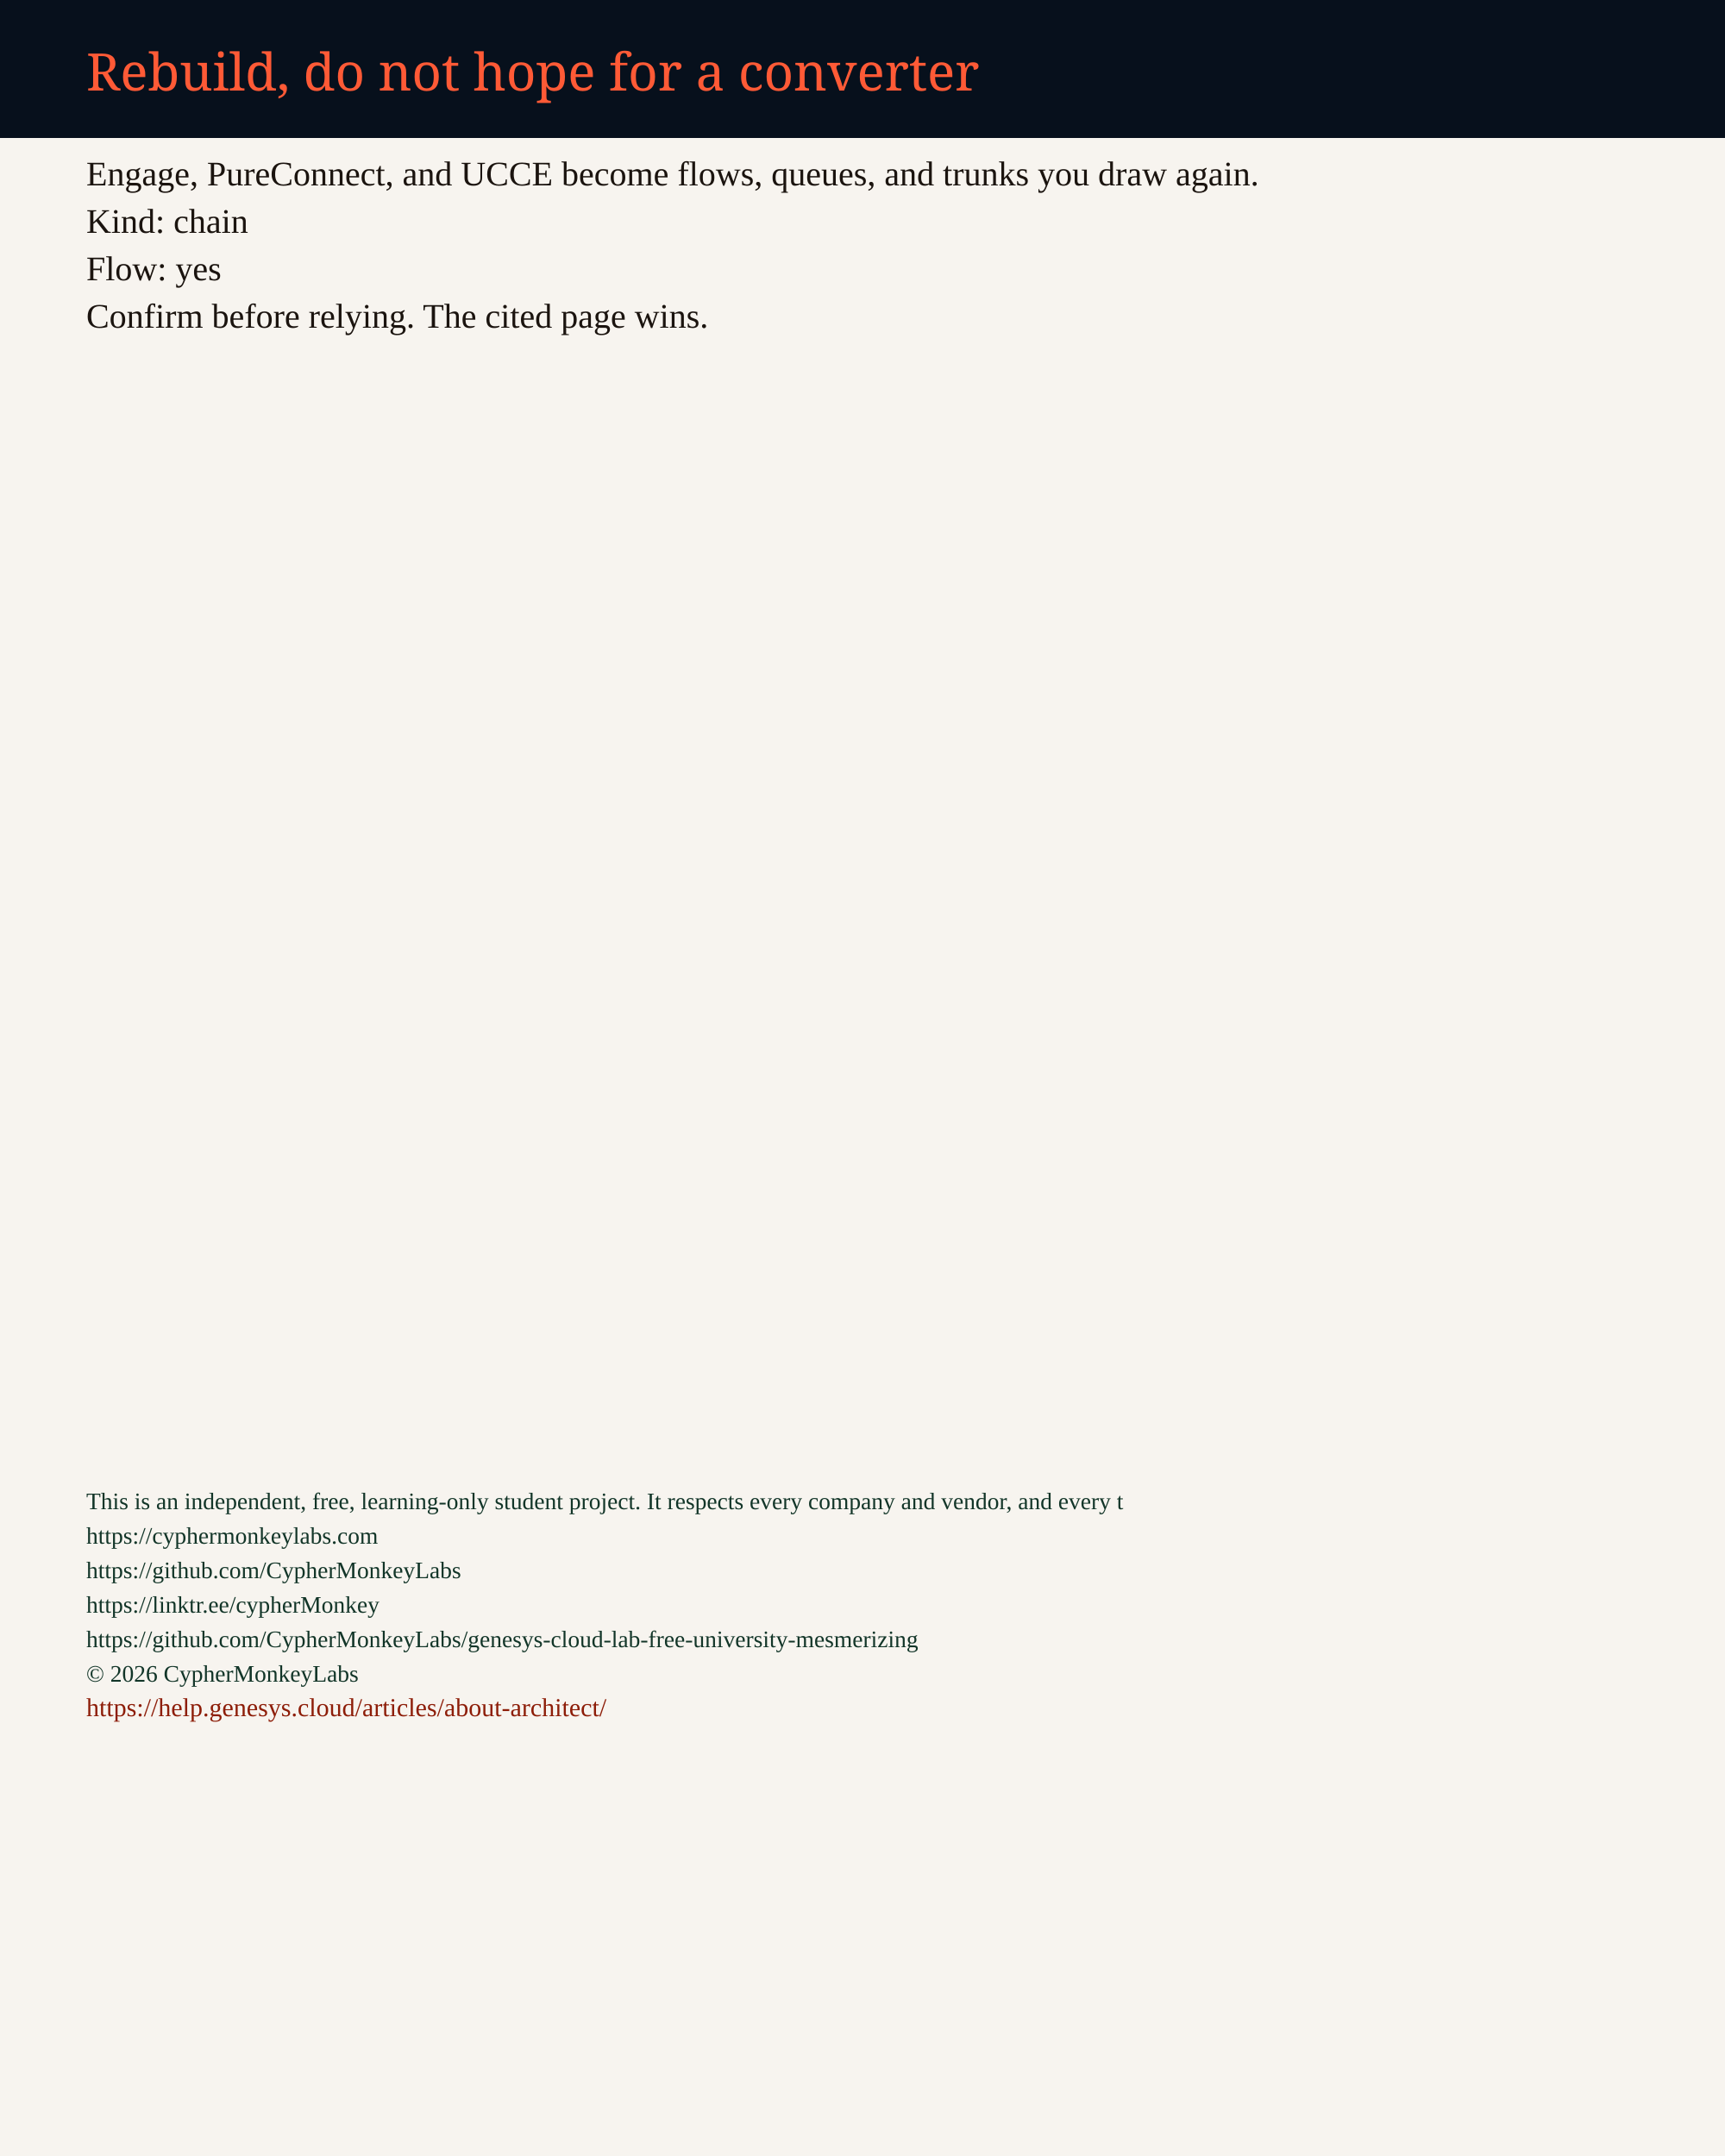
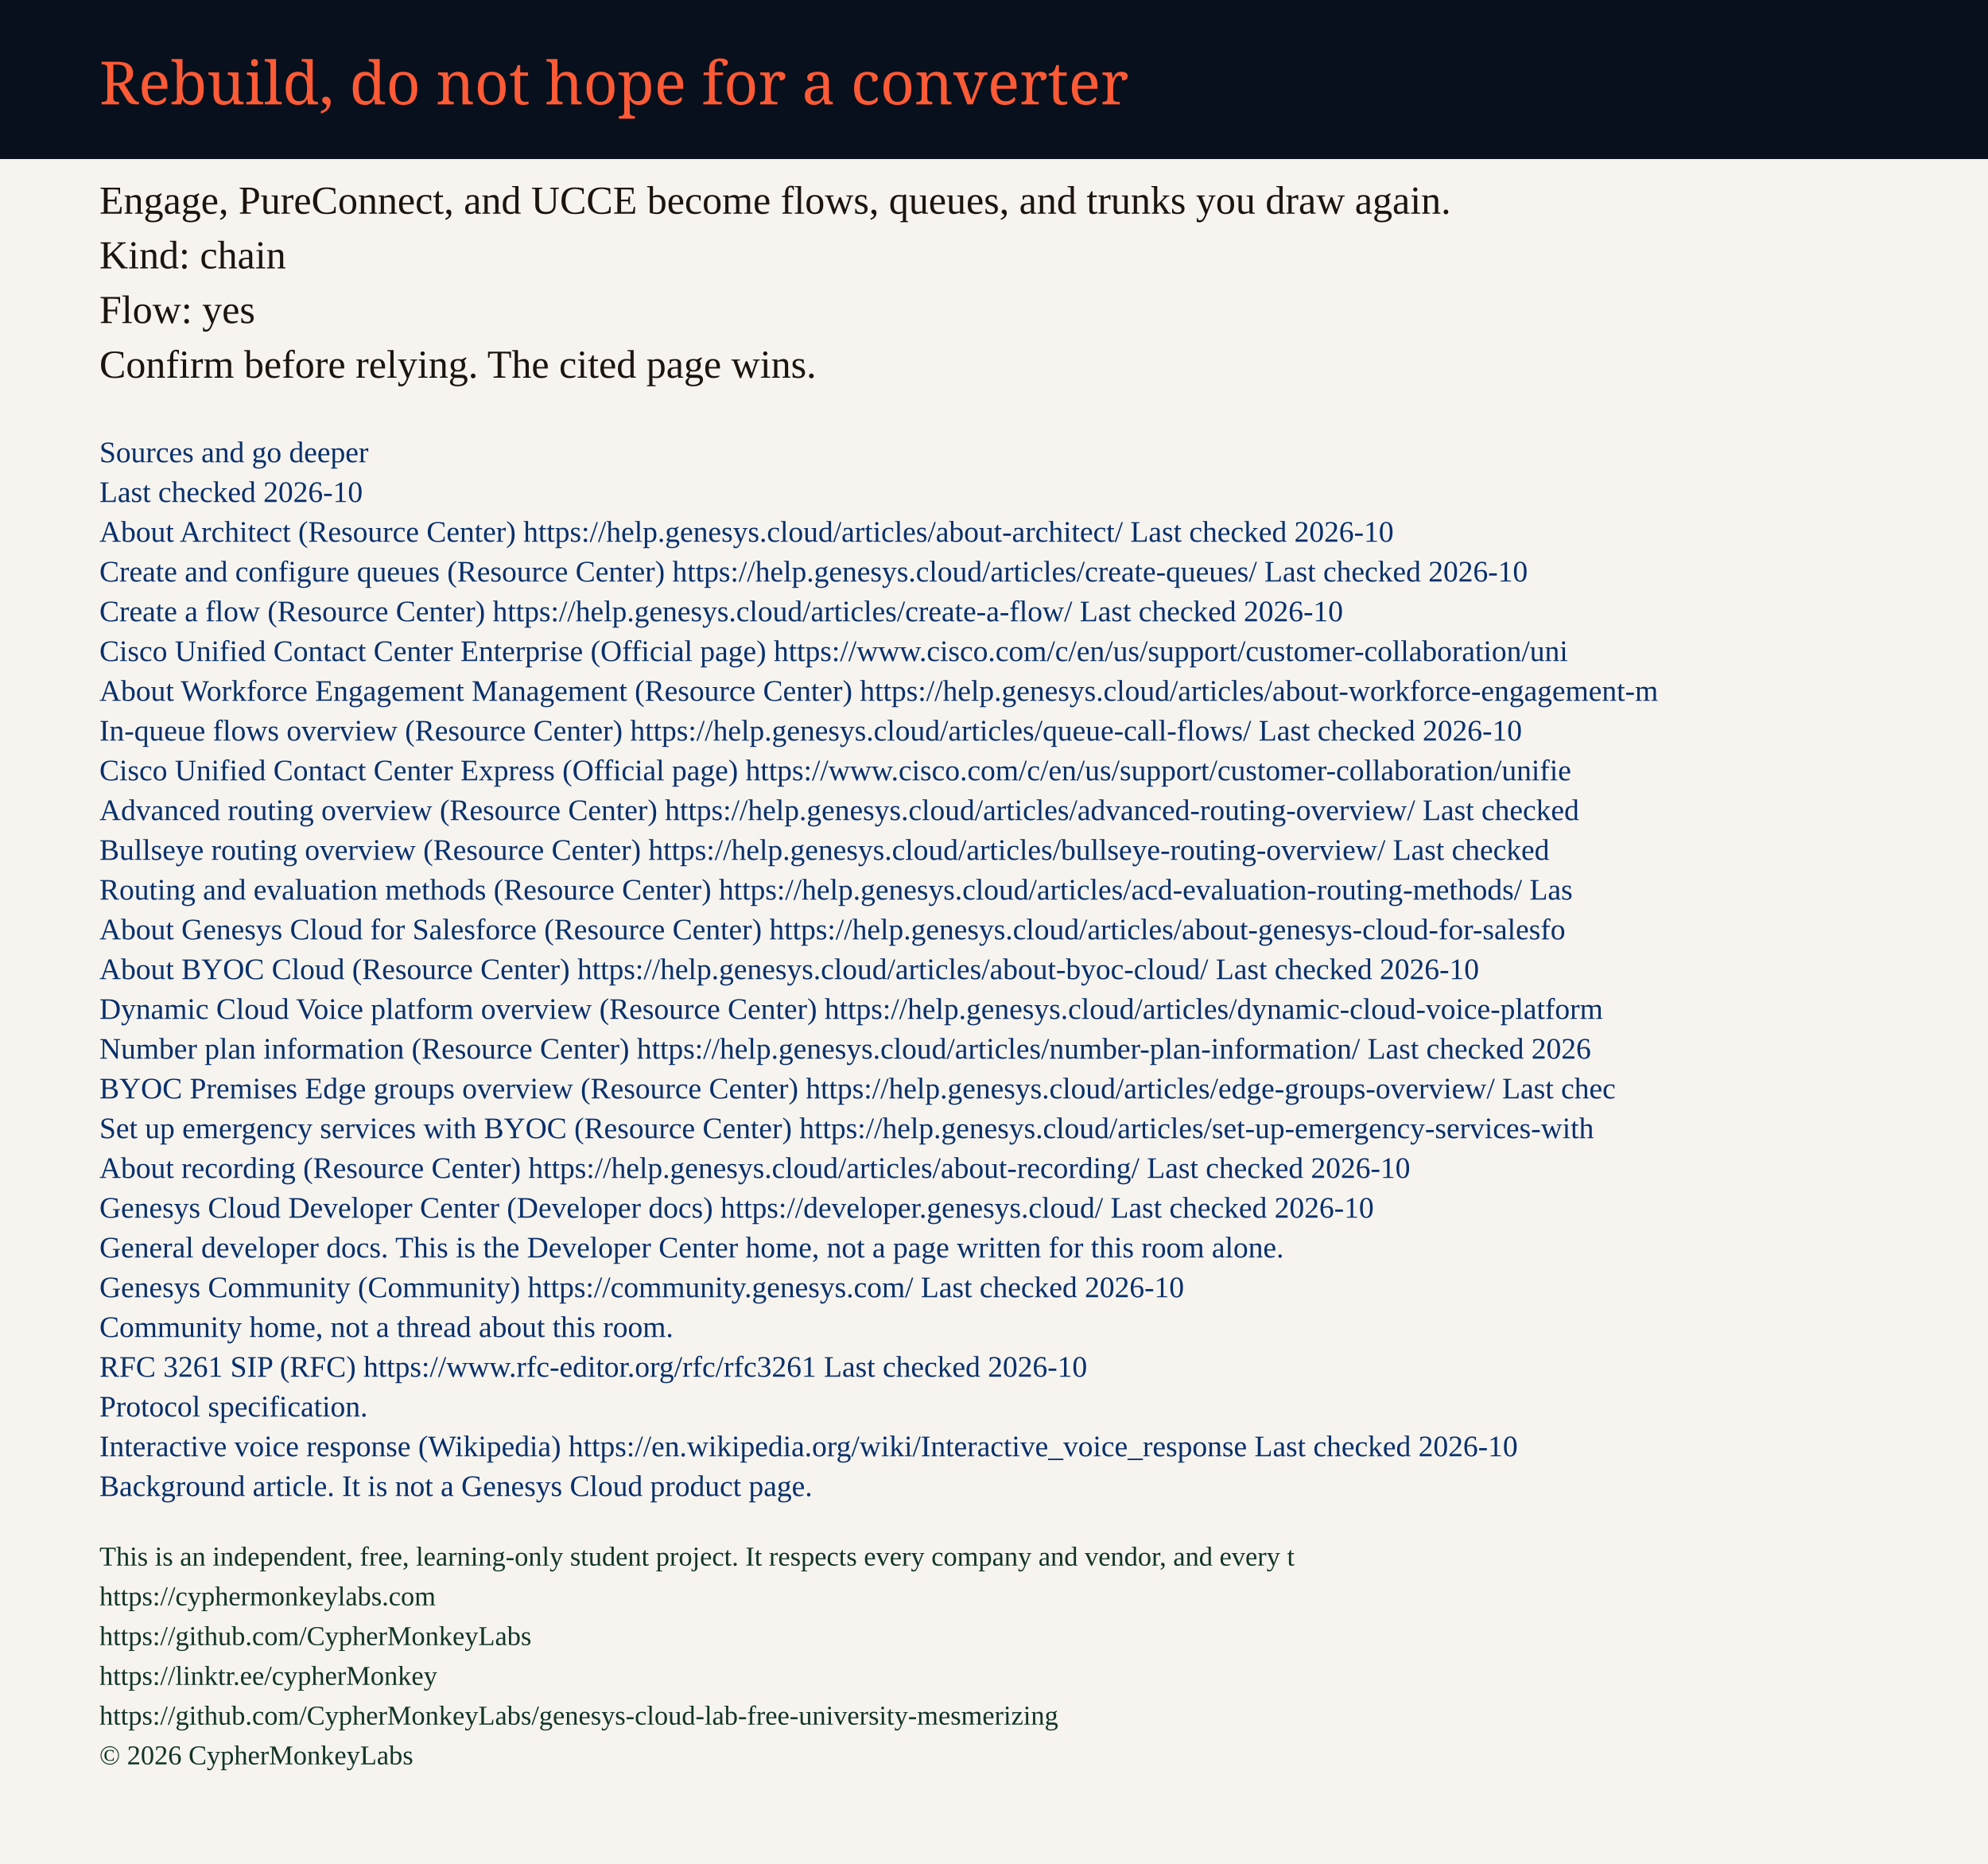
- <svg xmlns="http://www.w3.org/2000/svg" width="800" height="1000" viewBox="0 0 800 1000">
-   <rect width="800" height="1000" fill="#f7f4ef" />
+ <svg xmlns="http://www.w3.org/2000/svg" width="800" height="750" viewBox="0 0 800 750">
+   <rect width="800" height="750" fill="#f7f4ef" />
  <rect width="800" height="64" fill="#07101c" />
  <text x="40" y="42" fill="#ff5a36" font-size="24" font-family="Georgia, serif">Rebuild, do not hope for a converter</text>
  <text x="40" y="86" font-size="16" fill="#1b140f">Engage, PureConnect, and UCCE become flows, queues, and trunks you draw again.</text>
  <text x="40" y="108" font-size="16" fill="#1b140f">Kind: chain</text>
  <text x="40" y="130" font-size="16" fill="#1b140f">Flow: yes</text>
  <text x="40" y="152" font-size="16" fill="#1b140f">Confirm before relying. The cited page wins.</text>
-   <text x="40" y="700" font-size="11" fill="#123528">This is an independent, free, learning-only student project. It respects every company and vendor, and every t</text>
-   <text x="40" y="716" font-size="11" fill="#123528">https://cyphermonkeylabs.com</text>
-   <text x="40" y="732" font-size="11" fill="#123528">https://github.com/CypherMonkeyLabs</text>
-   <text x="40" y="748" font-size="11" fill="#123528">https://linktr.ee/cypherMonkey</text>
-   <text x="40" y="764" font-size="11" fill="#123528">https://github.com/CypherMonkeyLabs/genesys-cloud-lab-free-university-mesmerizing</text>
-   <text x="40" y="780" font-size="11" fill="#123528">© 2026 CypherMonkeyLabs</text>
-   <text x="40" y="796" font-size="12" fill="#8d1d08">https://help.genesys.cloud/articles/about-architect/</text>
+   <text x="40" y="186" font-size="12" fill="#08306b">Sources and go deeper</text>
+   <text x="40" y="202" font-size="12" fill="#08306b">Last checked 2026-10</text>
+   <text x="40" y="218" font-size="12" fill="#08306b">About Architect (Resource Center) https://help.genesys.cloud/articles/about-architect/ Last checked 2026-10</text>
+   <text x="40" y="234" font-size="12" fill="#08306b">Create and configure queues (Resource Center) https://help.genesys.cloud/articles/create-queues/ Last checked 2026-10</text>
+   <text x="40" y="250" font-size="12" fill="#08306b">Create a flow (Resource Center) https://help.genesys.cloud/articles/create-a-flow/ Last checked 2026-10</text>
+   <text x="40" y="266" font-size="12" fill="#08306b">Cisco Unified Contact Center Enterprise (Official page) https://www.cisco.com/c/en/us/support/customer-collaboration/uni</text>
+   <text x="40" y="282" font-size="12" fill="#08306b">About Workforce Engagement Management (Resource Center) https://help.genesys.cloud/articles/about-workforce-engagement-m</text>
+   <text x="40" y="298" font-size="12" fill="#08306b">In-queue flows overview (Resource Center) https://help.genesys.cloud/articles/queue-call-flows/ Last checked 2026-10</text>
+   <text x="40" y="314" font-size="12" fill="#08306b">Cisco Unified Contact Center Express (Official page) https://www.cisco.com/c/en/us/support/customer-collaboration/unifie</text>
+   <text x="40" y="330" font-size="12" fill="#08306b">Advanced routing overview (Resource Center) https://help.genesys.cloud/articles/advanced-routing-overview/ Last checked </text>
+   <text x="40" y="346" font-size="12" fill="#08306b">Bullseye routing overview (Resource Center) https://help.genesys.cloud/articles/bullseye-routing-overview/ Last checked </text>
+   <text x="40" y="362" font-size="12" fill="#08306b">Routing and evaluation methods (Resource Center) https://help.genesys.cloud/articles/acd-evaluation-routing-methods/ Las</text>
+   <text x="40" y="378" font-size="12" fill="#08306b">About Genesys Cloud for Salesforce (Resource Center) https://help.genesys.cloud/articles/about-genesys-cloud-for-salesfo</text>
+   <text x="40" y="394" font-size="12" fill="#08306b">About BYOC Cloud (Resource Center) https://help.genesys.cloud/articles/about-byoc-cloud/ Last checked 2026-10</text>
+   <text x="40" y="410" font-size="12" fill="#08306b">Dynamic Cloud Voice platform overview (Resource Center) https://help.genesys.cloud/articles/dynamic-cloud-voice-platform</text>
+   <text x="40" y="426" font-size="12" fill="#08306b">Number plan information (Resource Center) https://help.genesys.cloud/articles/number-plan-information/ Last checked 2026</text>
+   <text x="40" y="442" font-size="12" fill="#08306b">BYOC Premises Edge groups overview (Resource Center) https://help.genesys.cloud/articles/edge-groups-overview/ Last chec</text>
+   <text x="40" y="458" font-size="12" fill="#08306b">Set up emergency services with BYOC (Resource Center) https://help.genesys.cloud/articles/set-up-emergency-services-with</text>
+   <text x="40" y="474" font-size="12" fill="#08306b">About recording (Resource Center) https://help.genesys.cloud/articles/about-recording/ Last checked 2026-10</text>
+   <text x="40" y="490" font-size="12" fill="#08306b">Genesys Cloud Developer Center (Developer docs) https://developer.genesys.cloud/ Last checked 2026-10</text>
+   <text x="40" y="506" font-size="12" fill="#08306b">  General developer docs. This is the Developer Center home, not a page written for this room alone.</text>
+   <text x="40" y="522" font-size="12" fill="#08306b">Genesys Community (Community) https://community.genesys.com/ Last checked 2026-10</text>
+   <text x="40" y="538" font-size="12" fill="#08306b">  Community home, not a thread about this room.</text>
+   <text x="40" y="554" font-size="12" fill="#08306b">RFC 3261 SIP (RFC) https://www.rfc-editor.org/rfc/rfc3261 Last checked 2026-10</text>
+   <text x="40" y="570" font-size="12" fill="#08306b">  Protocol specification.</text>
+   <text x="40" y="586" font-size="12" fill="#08306b">Interactive voice response (Wikipedia) https://en.wikipedia.org/wiki/Interactive_voice_response Last checked 2026-10</text>
+   <text x="40" y="602" font-size="12" fill="#08306b">  Background article. It is not a Genesys Cloud product page.</text>
+   <text x="40" y="630" font-size="11" fill="#123528">This is an independent, free, learning-only student project. It respects every company and vendor, and every t</text>
+   <text x="40" y="646" font-size="11" fill="#123528">https://cyphermonkeylabs.com</text>
+   <text x="40" y="662" font-size="11" fill="#123528">https://github.com/CypherMonkeyLabs</text>
+   <text x="40" y="678" font-size="11" fill="#123528">https://linktr.ee/cypherMonkey</text>
+   <text x="40" y="694" font-size="11" fill="#123528">https://github.com/CypherMonkeyLabs/genesys-cloud-lab-free-university-mesmerizing</text>
+   <text x="40" y="710" font-size="11" fill="#123528">© 2026 CypherMonkeyLabs</text>
</svg>
